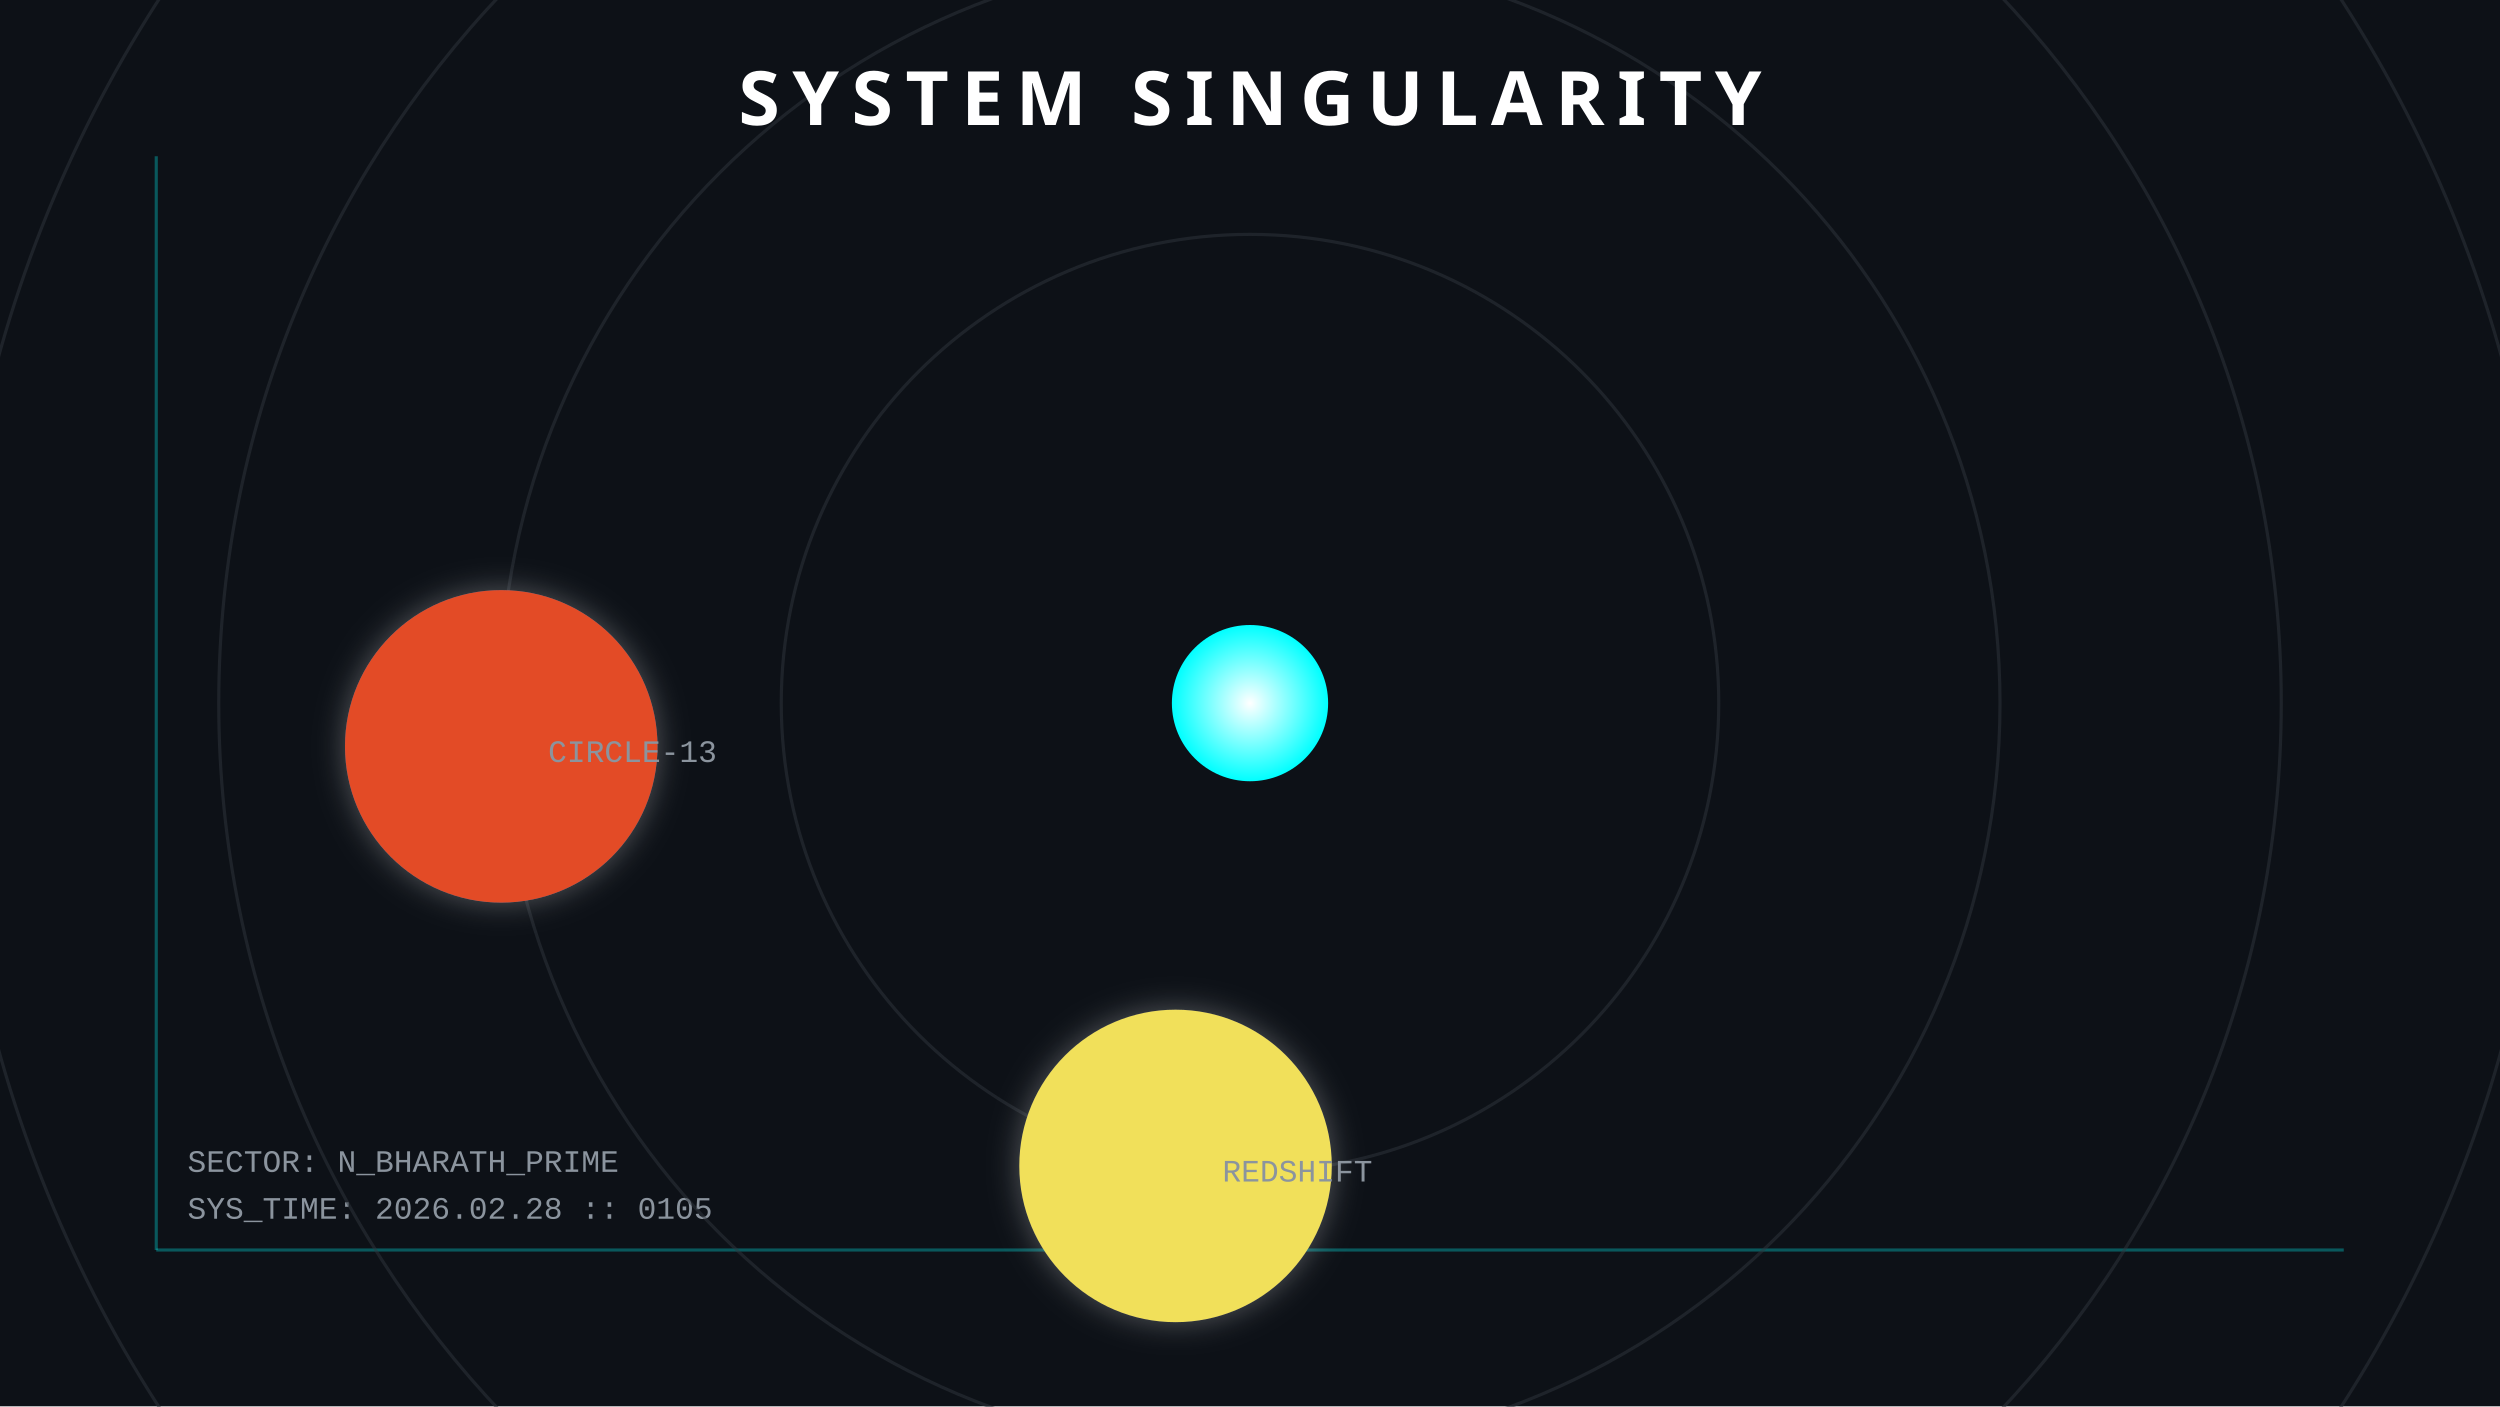
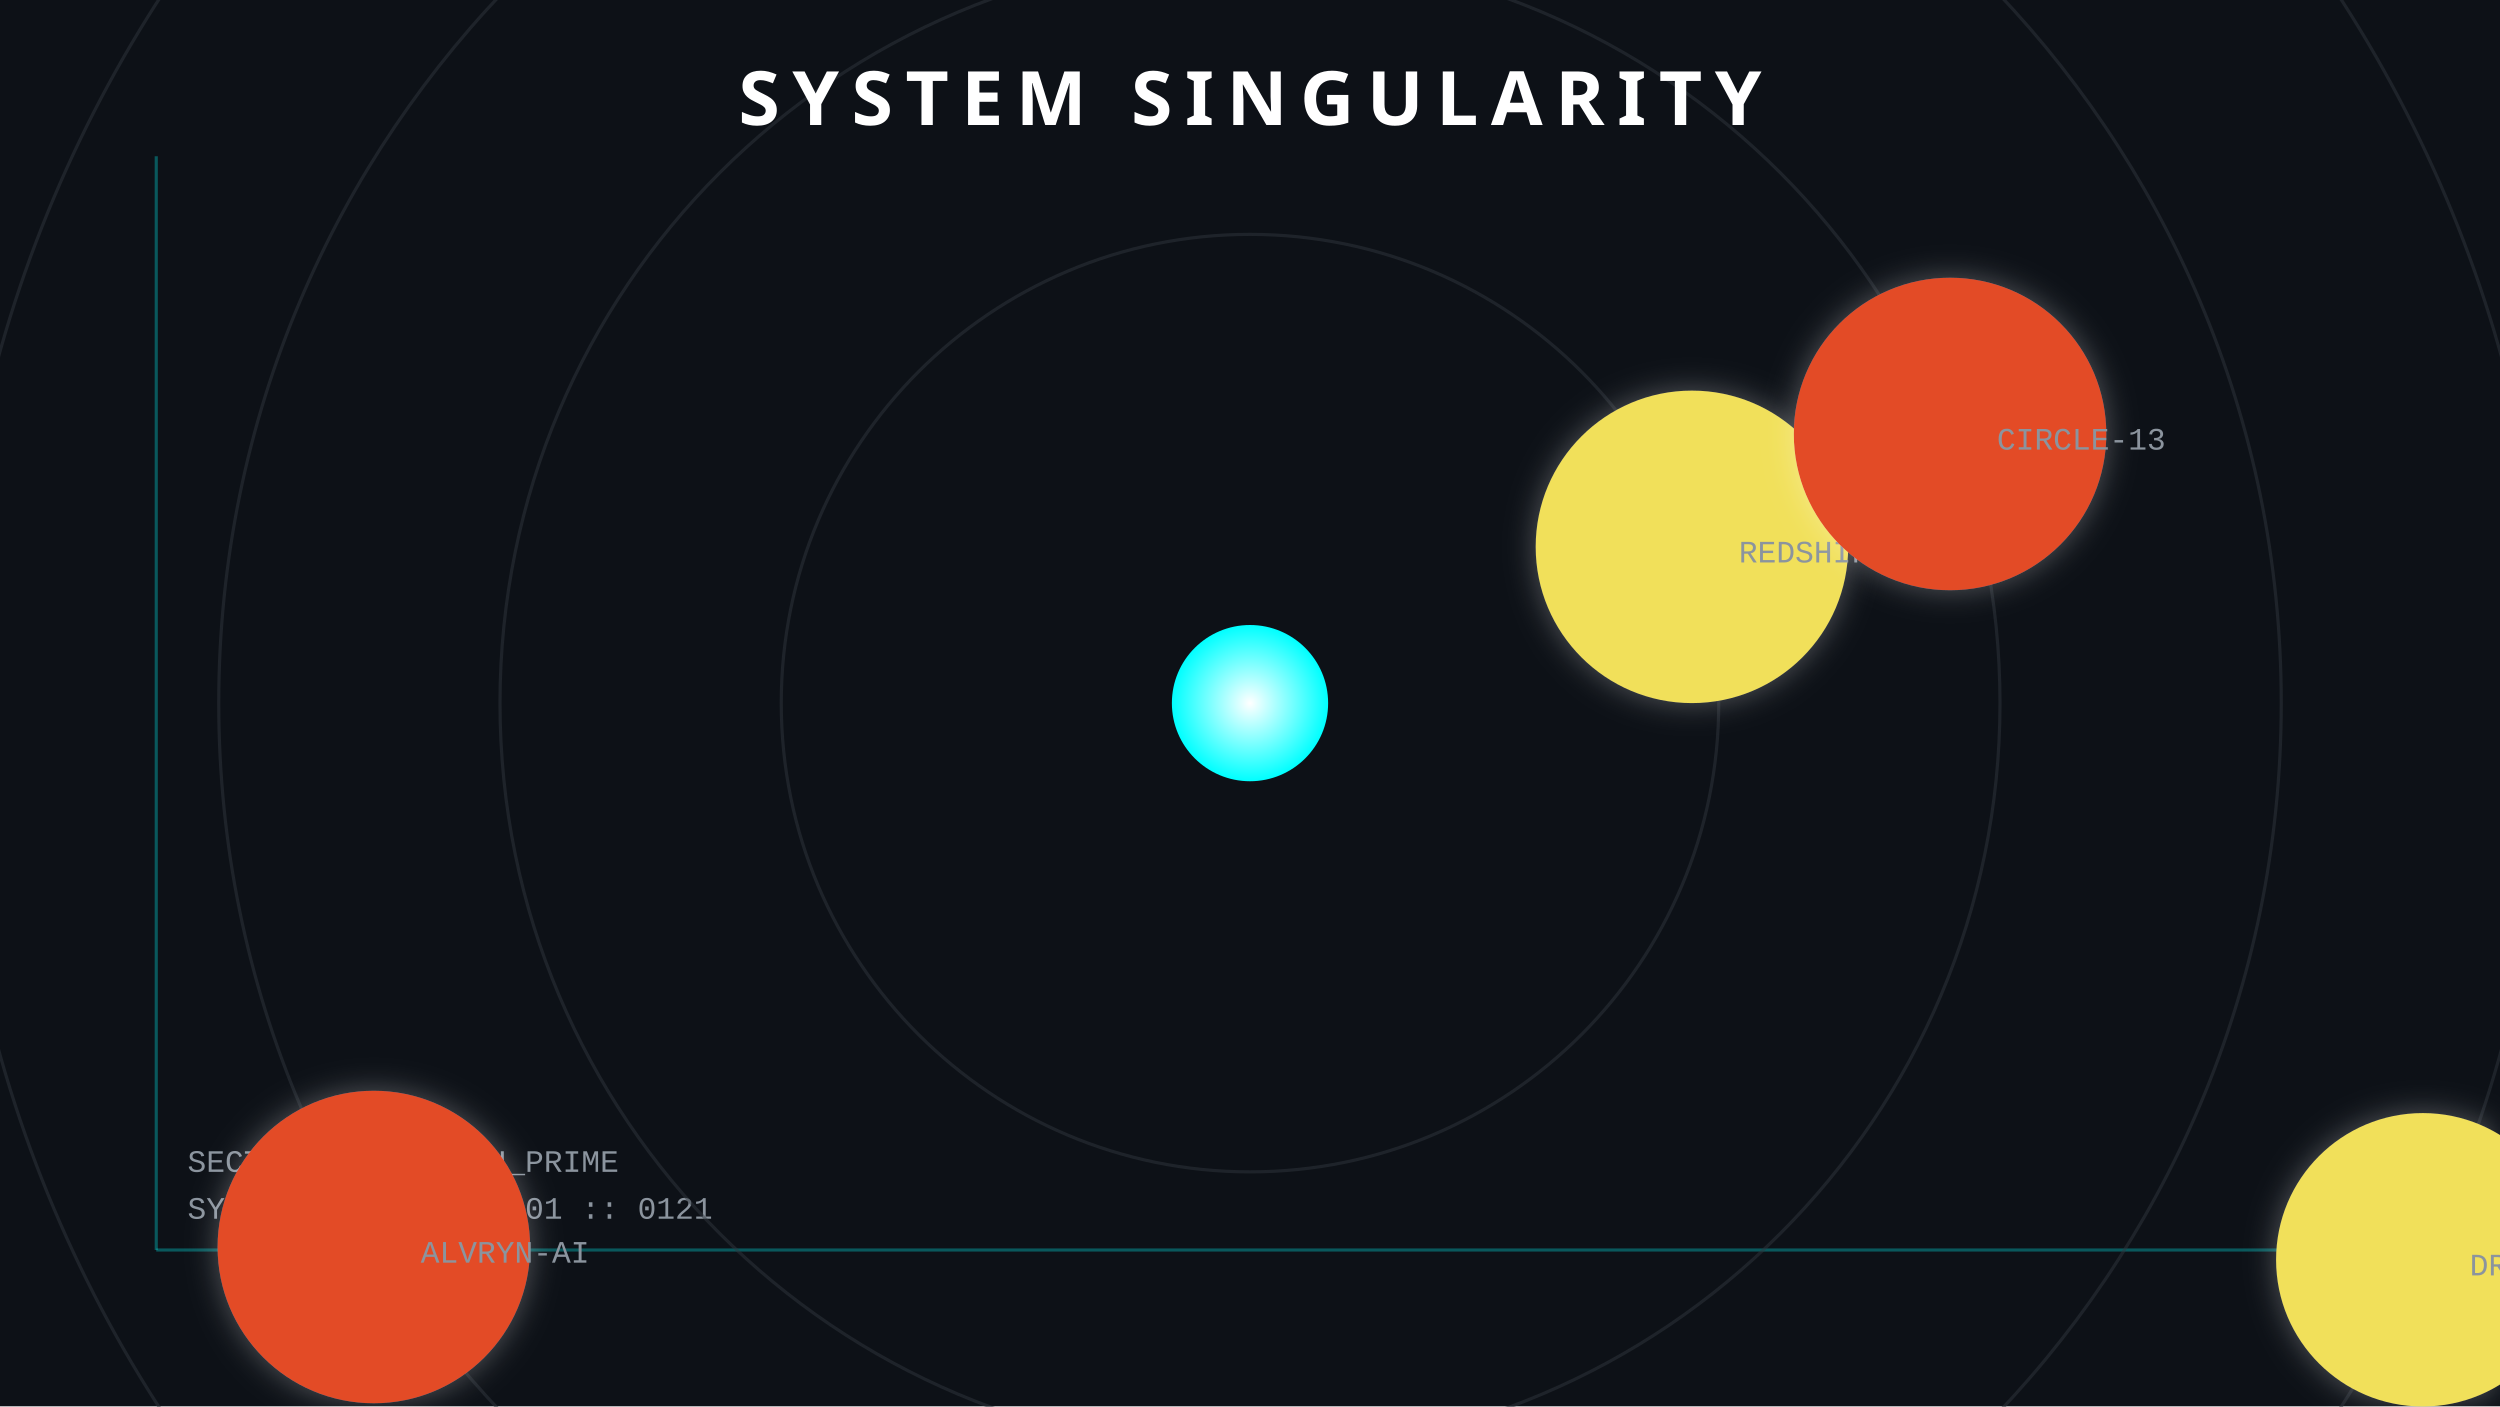
<svg xmlns="http://www.w3.org/2000/svg" width="800" height="450">
  <style>
        .orbit { fill: none; stroke: #30363d; stroke-width: 1; opacity: 0.5; }
        .planet { filter: drop-shadow(0 0 5px rgba(255,255,255,0.3)); }
        .text { font-family: 'Courier New', monospace; fill: #8b949e; font-size: 10px; }
        .title { font-family: sans-serif; fill: white; font-weight: bold; font-size: 24px; letter-spacing: 4px; }
        .hud-line { stroke: #00ffff; stroke-width: 1; opacity: 0.3; }
        
        /* ANIMATIONS */
        @keyframes pulse { 0% { r: 25; opacity: 0.8; } 50% { r: 30; opacity: 0.4; } 100% { r: 25; opacity: 0.8; } }
        .sun { animation: pulse 4s infinite; }
    </style>
  <rect width="100%" height="100%" fill="#0d1117" />
  <line x1="50" y1="50" x2="50" y2="400" class="hud-line" />
  <line x1="50" y1="400" x2="750" y2="400" class="hud-line" />
-   <text x="60" y="390" class="text">SYS_TIME: 2026.02.28 :: 0105</text>
+   <text x="60" y="390" class="text">SYS_TIME: 2026.03.01 :: 0121</text>
  <text x="60" y="375" class="text">SECTOR: N_BHARATH_PRIME</text>
  <circle cx="400" cy="225" r="25" fill="url(#grad1)" class="sun" />
  <defs>
    <radialGradient id="grad1" cx="50%" cy="50%" r="50%" fx="50%" fy="50%">
      <stop offset="0%" style="stop-color:white;stop-opacity:1" />
      <stop offset="100%" style="stop-color:#00ffff;stop-opacity:1" />
    </radialGradient>
  </defs>
  <circle cx="400" cy="225" r="150.0" class="orbit" />
-   <circle cx="376.172" cy="373.095" r="50" fill="#f1e05a" class="planet" />
-   <text x="391.172" y="378.095" class="text" fill="white">REDSHIFT</text>
+   <circle cx="541.418" cy="174.991" r="50" fill="#f1e05a" class="planet" />
+   <text x="556.418" y="179.991" class="text" fill="white">REDSHIFT</text>
  <circle cx="400" cy="225" r="240.0" class="orbit" />
-   <circle cx="160.399" cy="238.838" r="50" fill="#e34c26" class="planet" />
-   <text x="175.399" y="243.838" class="text" fill="white">CIRCLE-13</text>
+   <circle cx="624.014" cy="138.874" r="50" fill="#e34c26" class="planet" />
+   <text x="639.014" y="143.874" class="text" fill="white">CIRCLE-13</text>
  <circle cx="400" cy="225" r="330.0" class="orbit" />
-   <circle cx="428.079" cy="553.803" r="50" fill="#e34c26" class="planet" />
-   <text x="443.079" y="558.803" class="text" fill="white">ALVRYN-AI</text>
+   <circle cx="119.629" cy="399.046" r="50" fill="#e34c26" class="planet" />
+   <text x="134.629" y="404.046" class="text" fill="white">ALVRYN-AI</text>
  <circle cx="400" cy="225" r="415.422" class="orbit" />
-   <circle cx="177.297" cy="575.683" r="46.948" fill="#f1e05a" class="planet" />
-   <text x="192.297" y="580.683" class="text" fill="white">DRIFT-CIRCLE13</text>
+   <circle cx="775.293" cy="403.132" r="46.948" fill="#f1e05a" class="planet" />
+   <text x="790.293" y="408.132" class="text" fill="white">DRIFT-CIRCLE13</text>
  <circle cx="400" cy="225" r="461.81" class="orbit" />
-   <circle cx="452.487" cy="683.817" r="20.925" fill="#2b7489" class="planet" />
-   <text x="467.487" y="688.817" class="text" fill="white">DSATM-EXAM-SYSTEM-</text>
-   <circle cx="400" cy="225" r="504.829" class="orbit" />
-   <circle cx="178.537" cy="-228.66" r="18.68" fill="#8b949e" class="planet" />
-   <text x="193.537" y="-223.66" class="text" fill="white">NBHARATH1306</text>
-   <circle cx="400" cy="225" r="547.062" class="orbit" />
-   <circle cx="-21.834" cy="573.329" r="18.155" fill="#e34c26" class="planet" />
-   <text x="-6.834" y="578.329" class="text" fill="white">WEBSITE-EQUDATOR-TRADING-PLATFORM</text>
-   <circle cx="400" cy="225" r="577.894" class="orbit" />
-   <circle cx="469.593" cy="-348.689" r="10.555" fill="#8b949e" class="planet" />
-   <text x="484.593" y="-343.689" class="text" fill="white">FLASK</text>
-   <circle cx="400" cy="225" r="608.168" class="orbit" />
-   <circle cx="781.758" cy="698.422" r="10.182" fill="#8b949e" class="planet" />
-   <text x="796.758" y="703.422" class="text" fill="white">HCF-INTERNSHIP</text>
-   <circle cx="400" cy="225" r="637.037" class="orbit" />
-   <circle cx="523.303" cy="-399.99" r="9.246" fill="#8b949e" class="planet" />
+   <circle cx="602.877" cy="-189.86" r="20.925" fill="#2b7489" class="planet" />
+   <text x="617.877" y="-184.86" class="text" fill="white">DSATM-EXAM-SYSTEM-</text>
+   <circle cx="400" cy="225" r="504.832" class="orbit" />
+   <circle cx="890.733" cy="106.523" r="18.682" fill="#8b949e" class="planet" />
+   <text x="905.733" y="111.523" class="text" fill="white">NBHARATH1306</text>
+   <circle cx="400" cy="225" r="547.065" class="orbit" />
+   <circle cx="243.922" cy="-299.328" r="18.155" fill="#e34c26" class="planet" />
+   <text x="258.922" y="-294.328" class="text" fill="white">WEBSITE-EQUDATOR-TRADING-PLATFORM</text>
+   <circle cx="400" cy="225" r="577.897" class="orbit" />
+   <circle cx="547.619" cy="-333.725" r="10.555" fill="#8b949e" class="planet" />
+   <text x="562.619" y="-328.725" class="text" fill="white">FLASK</text>
+   <circle cx="400" cy="225" r="608.17" class="orbit" />
+   <circle cx="-207.906" cy="207.071" r="10.182" fill="#8b949e" class="planet" />
+   <text x="-192.906" y="212.071" class="text" fill="white">HCF-INTERNSHIP</text>
+   <circle cx="400" cy="225" r="637.039" class="orbit" />
+   <circle cx="296.278" cy="-403.539" r="9.246" fill="#8b949e" class="planet" />
  <text x="400" y="40" text-anchor="middle" class="title">SYSTEM SINGULARITY</text>
</svg>
